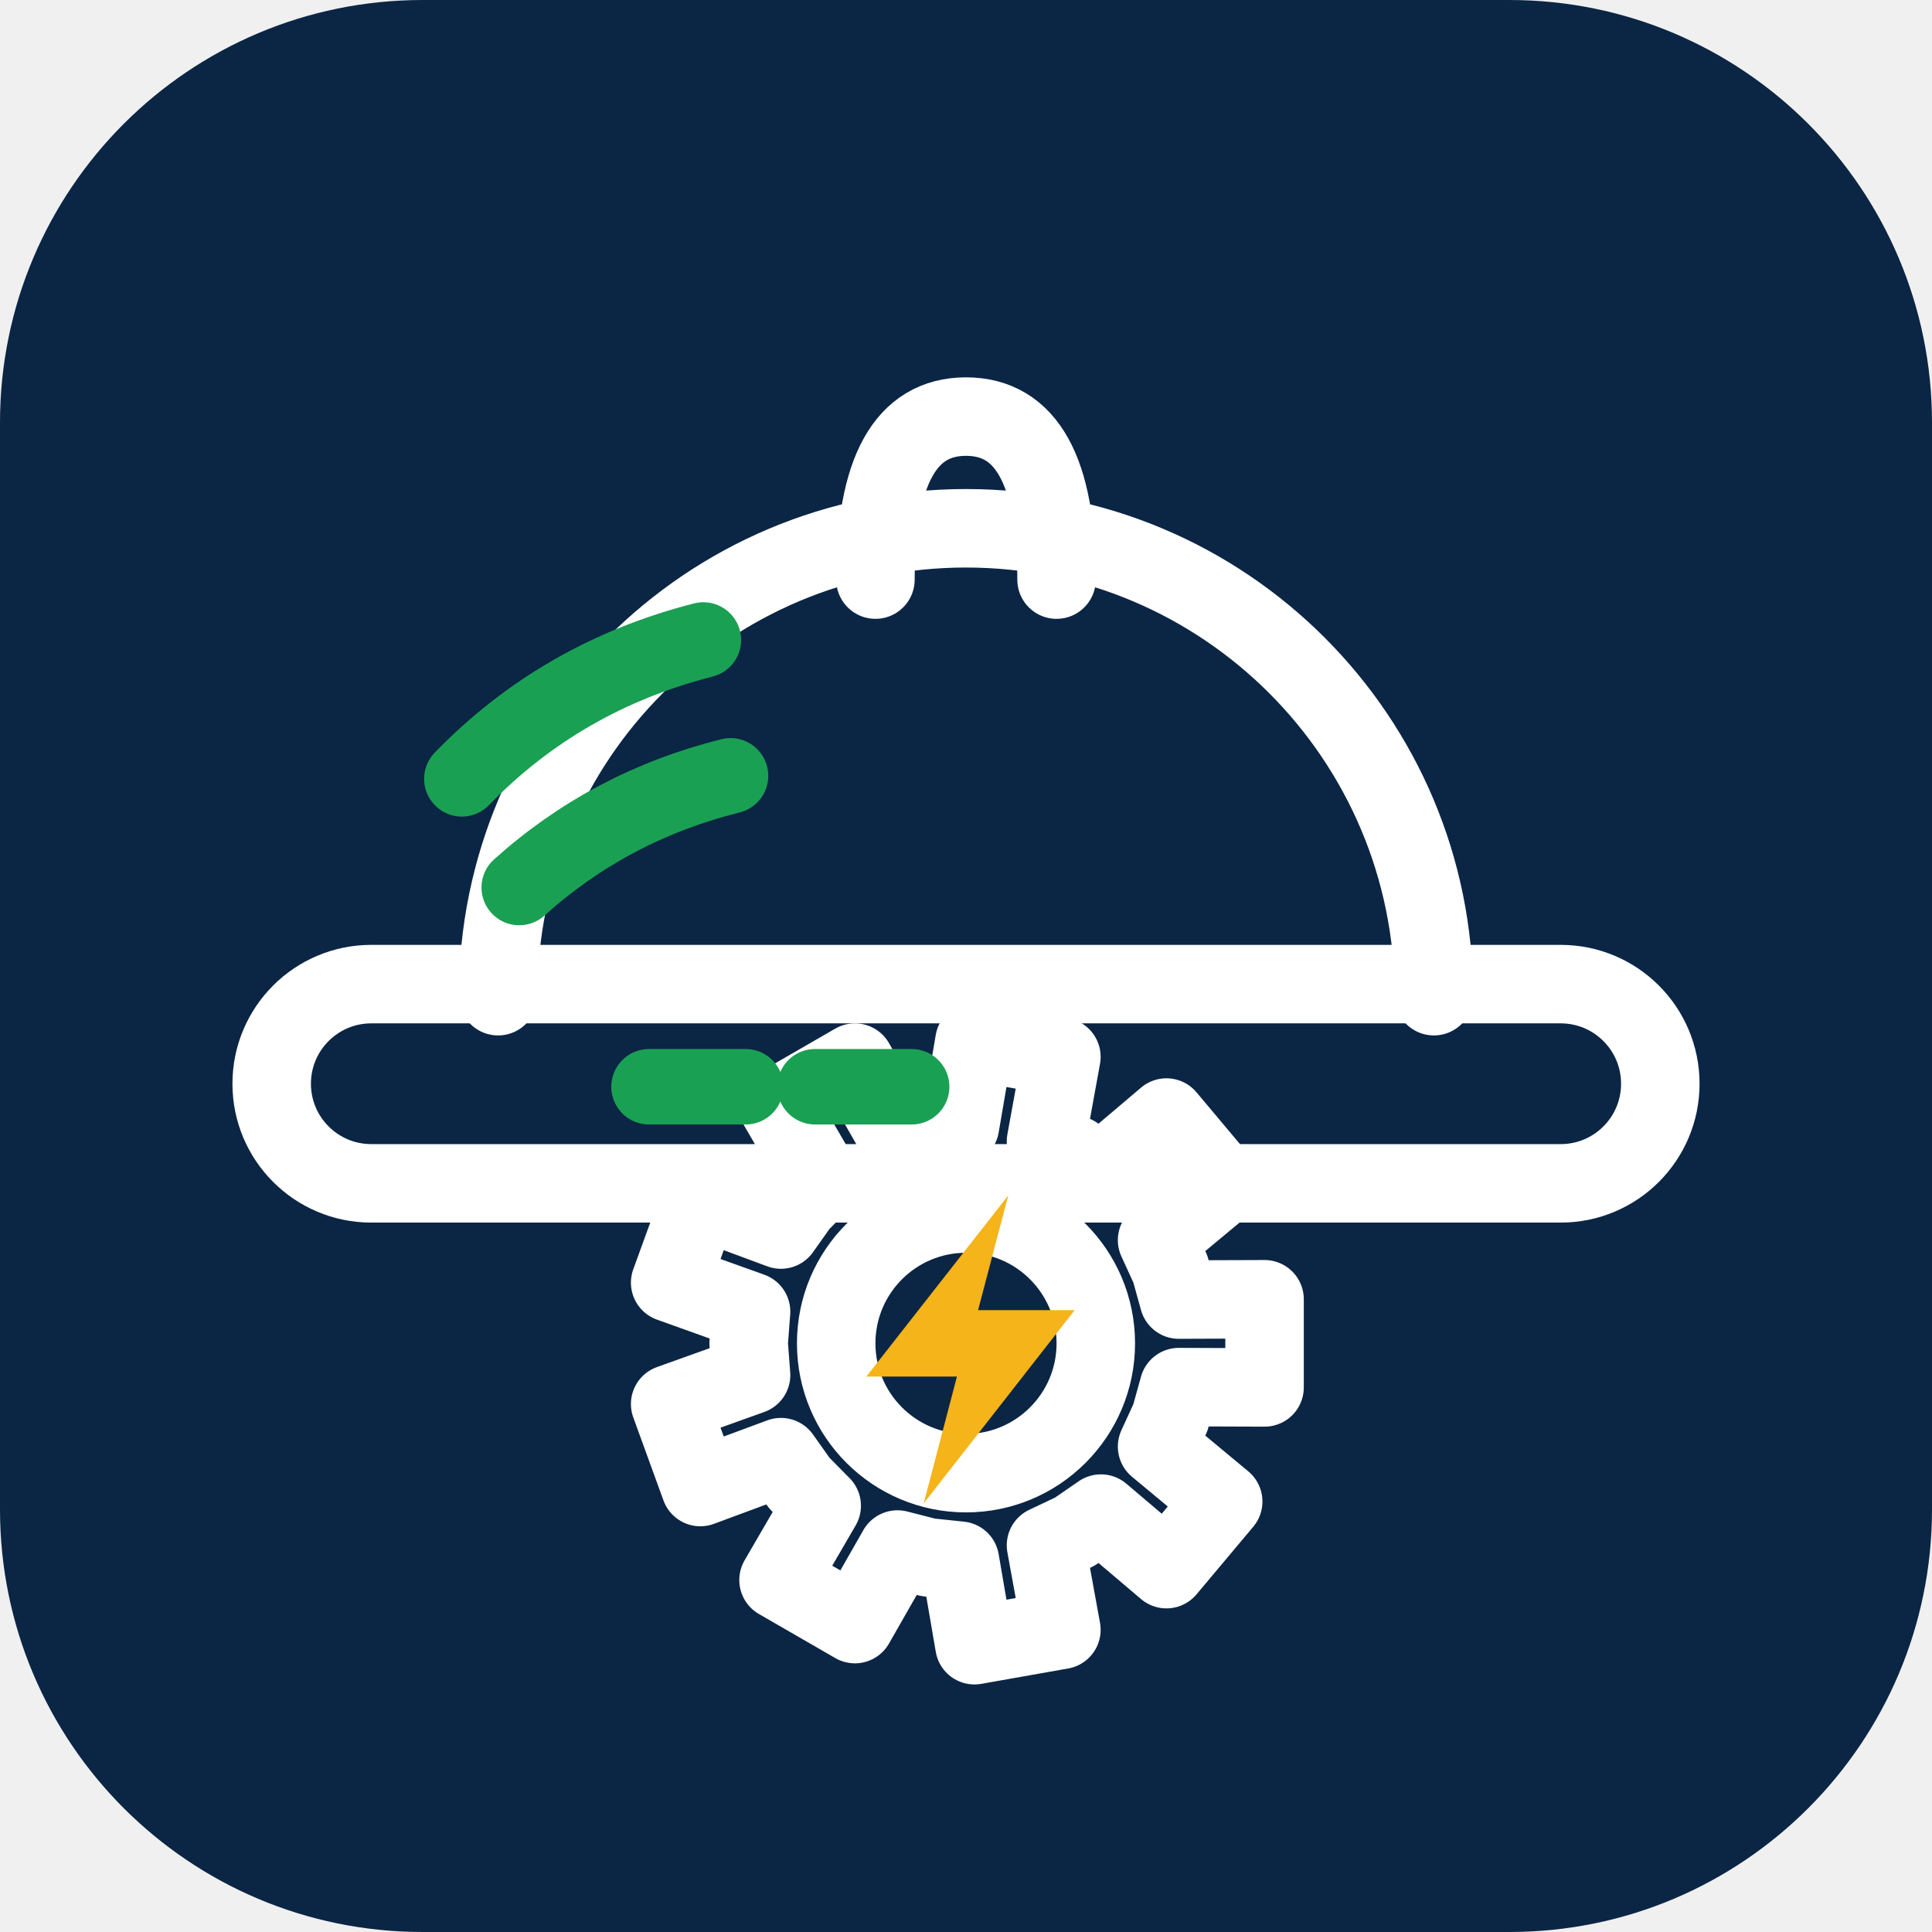
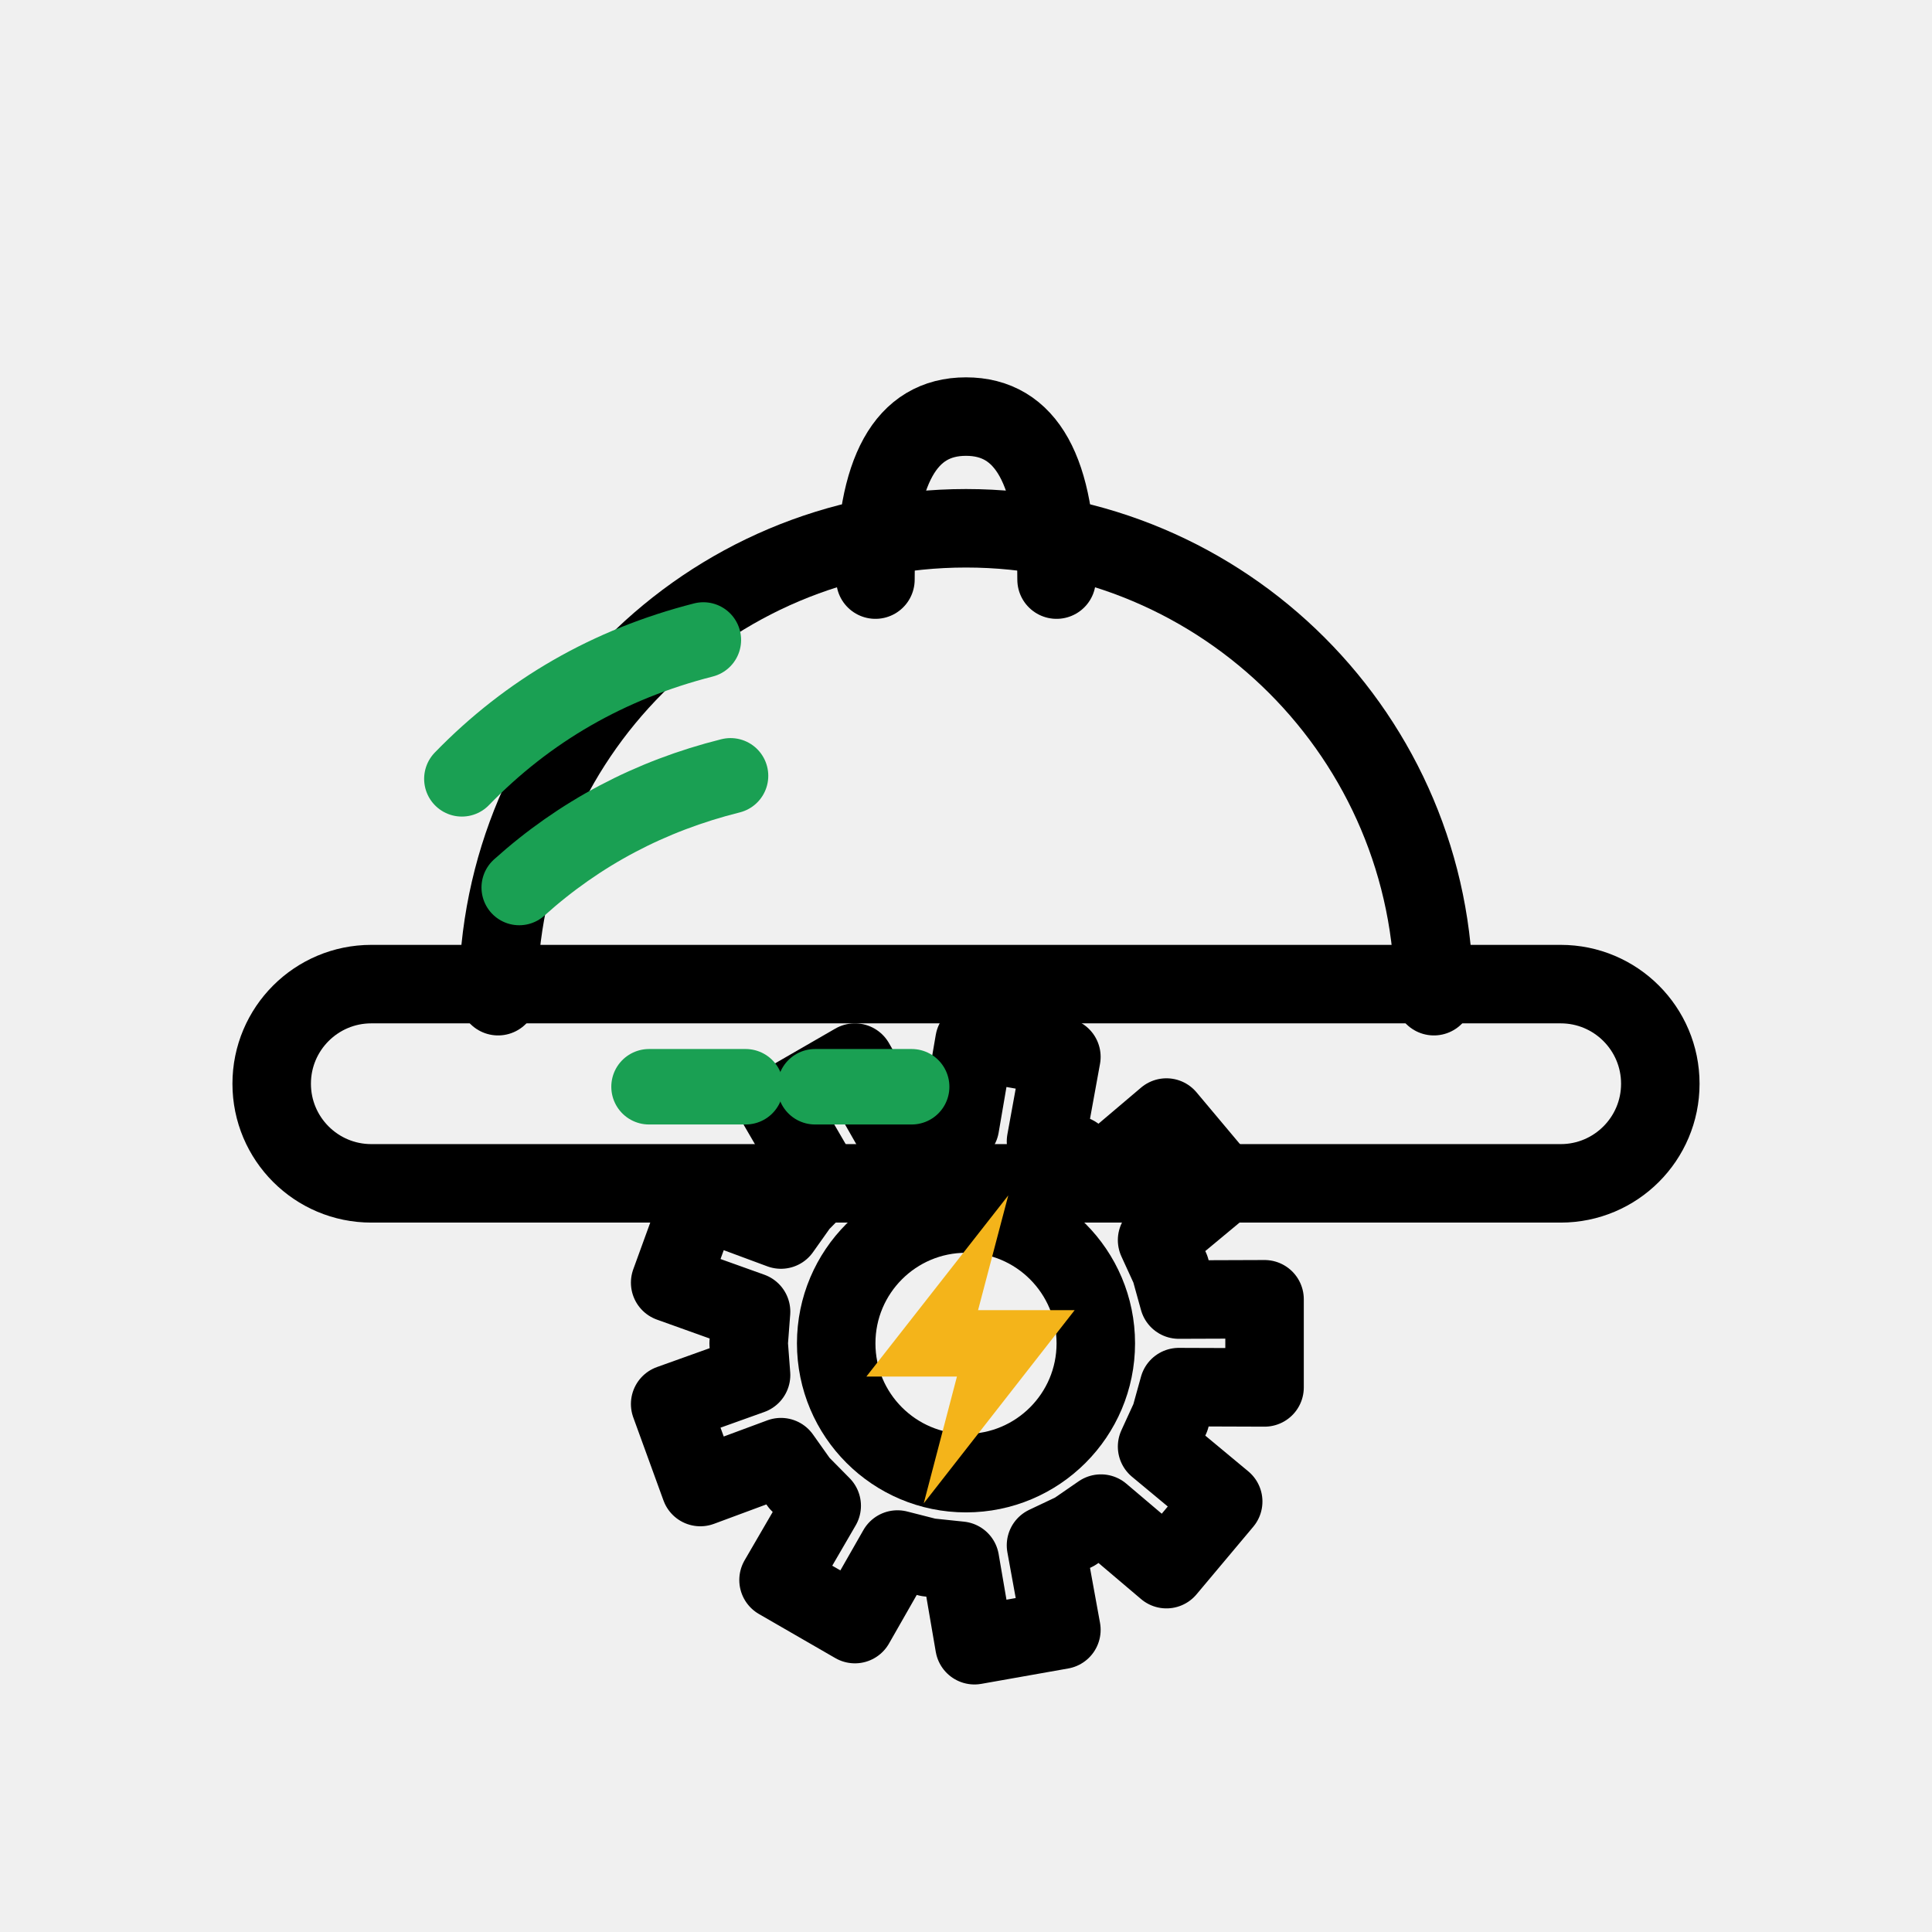
<svg xmlns="http://www.w3.org/2000/svg" viewBox="0 0 64 64">
-   <rect width="64" height="64" rx="14" fill="#0B2545" />
-   <g fill="none" stroke="#ffffff" stroke-width="2.6" stroke-linejoin="round" stroke-linecap="round">
+   <g fill="none" stroke="currentColor" stroke-width="2.6" stroke-linejoin="round" stroke-linecap="round">
    <path d="M38.77,42.04 L39.05,43.05 L41.89,43.04 L41.89,45.96 L39.05,45.95 L38.77,46.96 L38.33,47.92 L40.52,49.74 L38.64,51.98 L36.47,50.14 L35.60,50.74 L34.65,51.19 L35.16,53.99 L32.28,54.50 L31.80,51.70 L30.75,51.59 L29.73,51.33 L28.32,53.80 L25.79,52.34 L27.22,49.88 L26.48,49.13 L25.87,48.27 L23.20,49.26 L22.20,46.51 L24.88,45.55 L24.80,44.50 L24.88,43.45 L22.20,42.49 L23.20,39.74 L25.87,40.73 L26.48,39.87 L27.22,39.12 L25.79,36.66 L28.32,35.20 L29.73,37.67 L30.75,37.41 L31.80,37.30 L32.28,34.50 L35.16,35.01 L34.65,37.81 L35.60,38.26 L36.47,38.86 L38.64,37.02 L40.52,39.26 L38.33,41.08 Z" />
    <circle cx="32" cy="44.5" r="4.3" />
    <path d="M16.5 33 A15.5 15.5 0 0 1 47.5 33" />
    <path d="M29 19.2 Q29 13.8 32 13.8 Q35 13.8 35 19.2" />
    <rect x="9" y="32.6" width="46" height="6.6" rx="3.3" />
  </g>
  <g fill="none" stroke="#1AA053" stroke-width="2.5" stroke-linecap="round">
    <path d="M15.3 25.8 q3.3 -3.4 8 -4.6" />
    <path d="M17.2 29.4 q3 -2.7 7 -3.7" />
    <path d="M21.5 36 h3.2" />
    <path d="M27 36 h3.2" />
  </g>
  <path d="M33.4 39.6 L28.7 45.6 L31.7 45.6 L30.6 49.8 L35.6 43.4 L32.4 43.4 Z" fill="#F4B41A" />
</svg>
